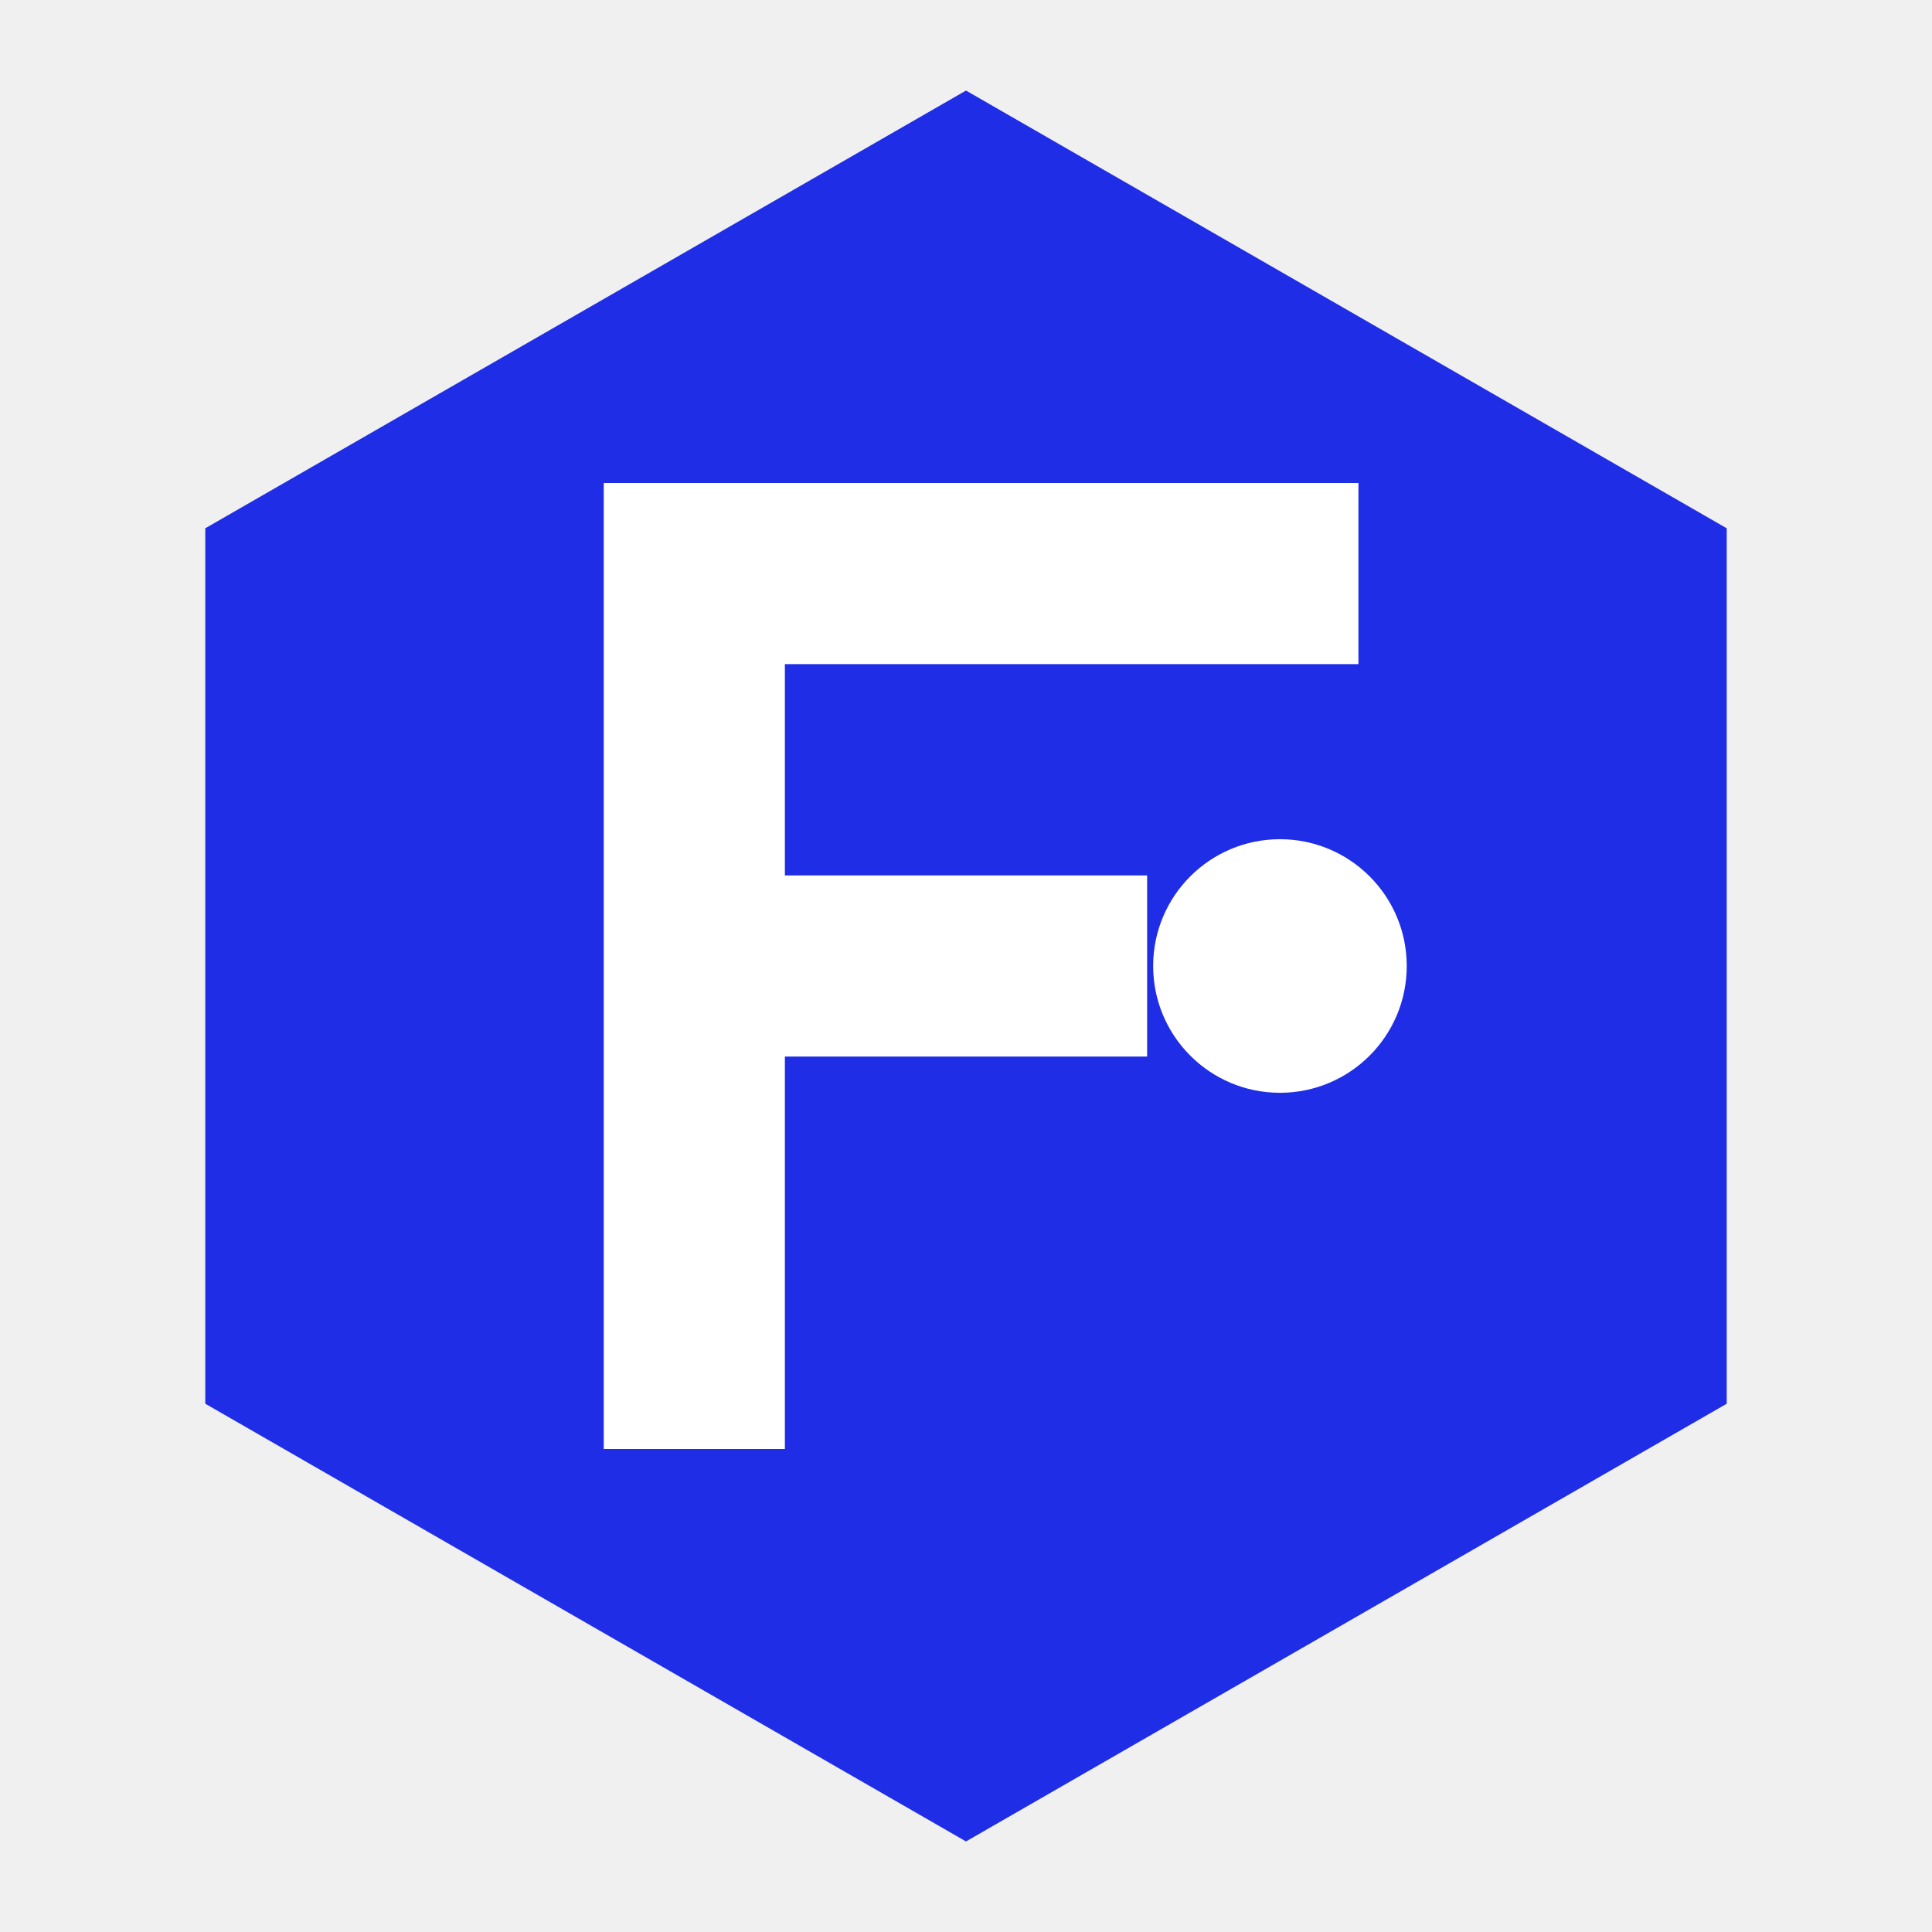
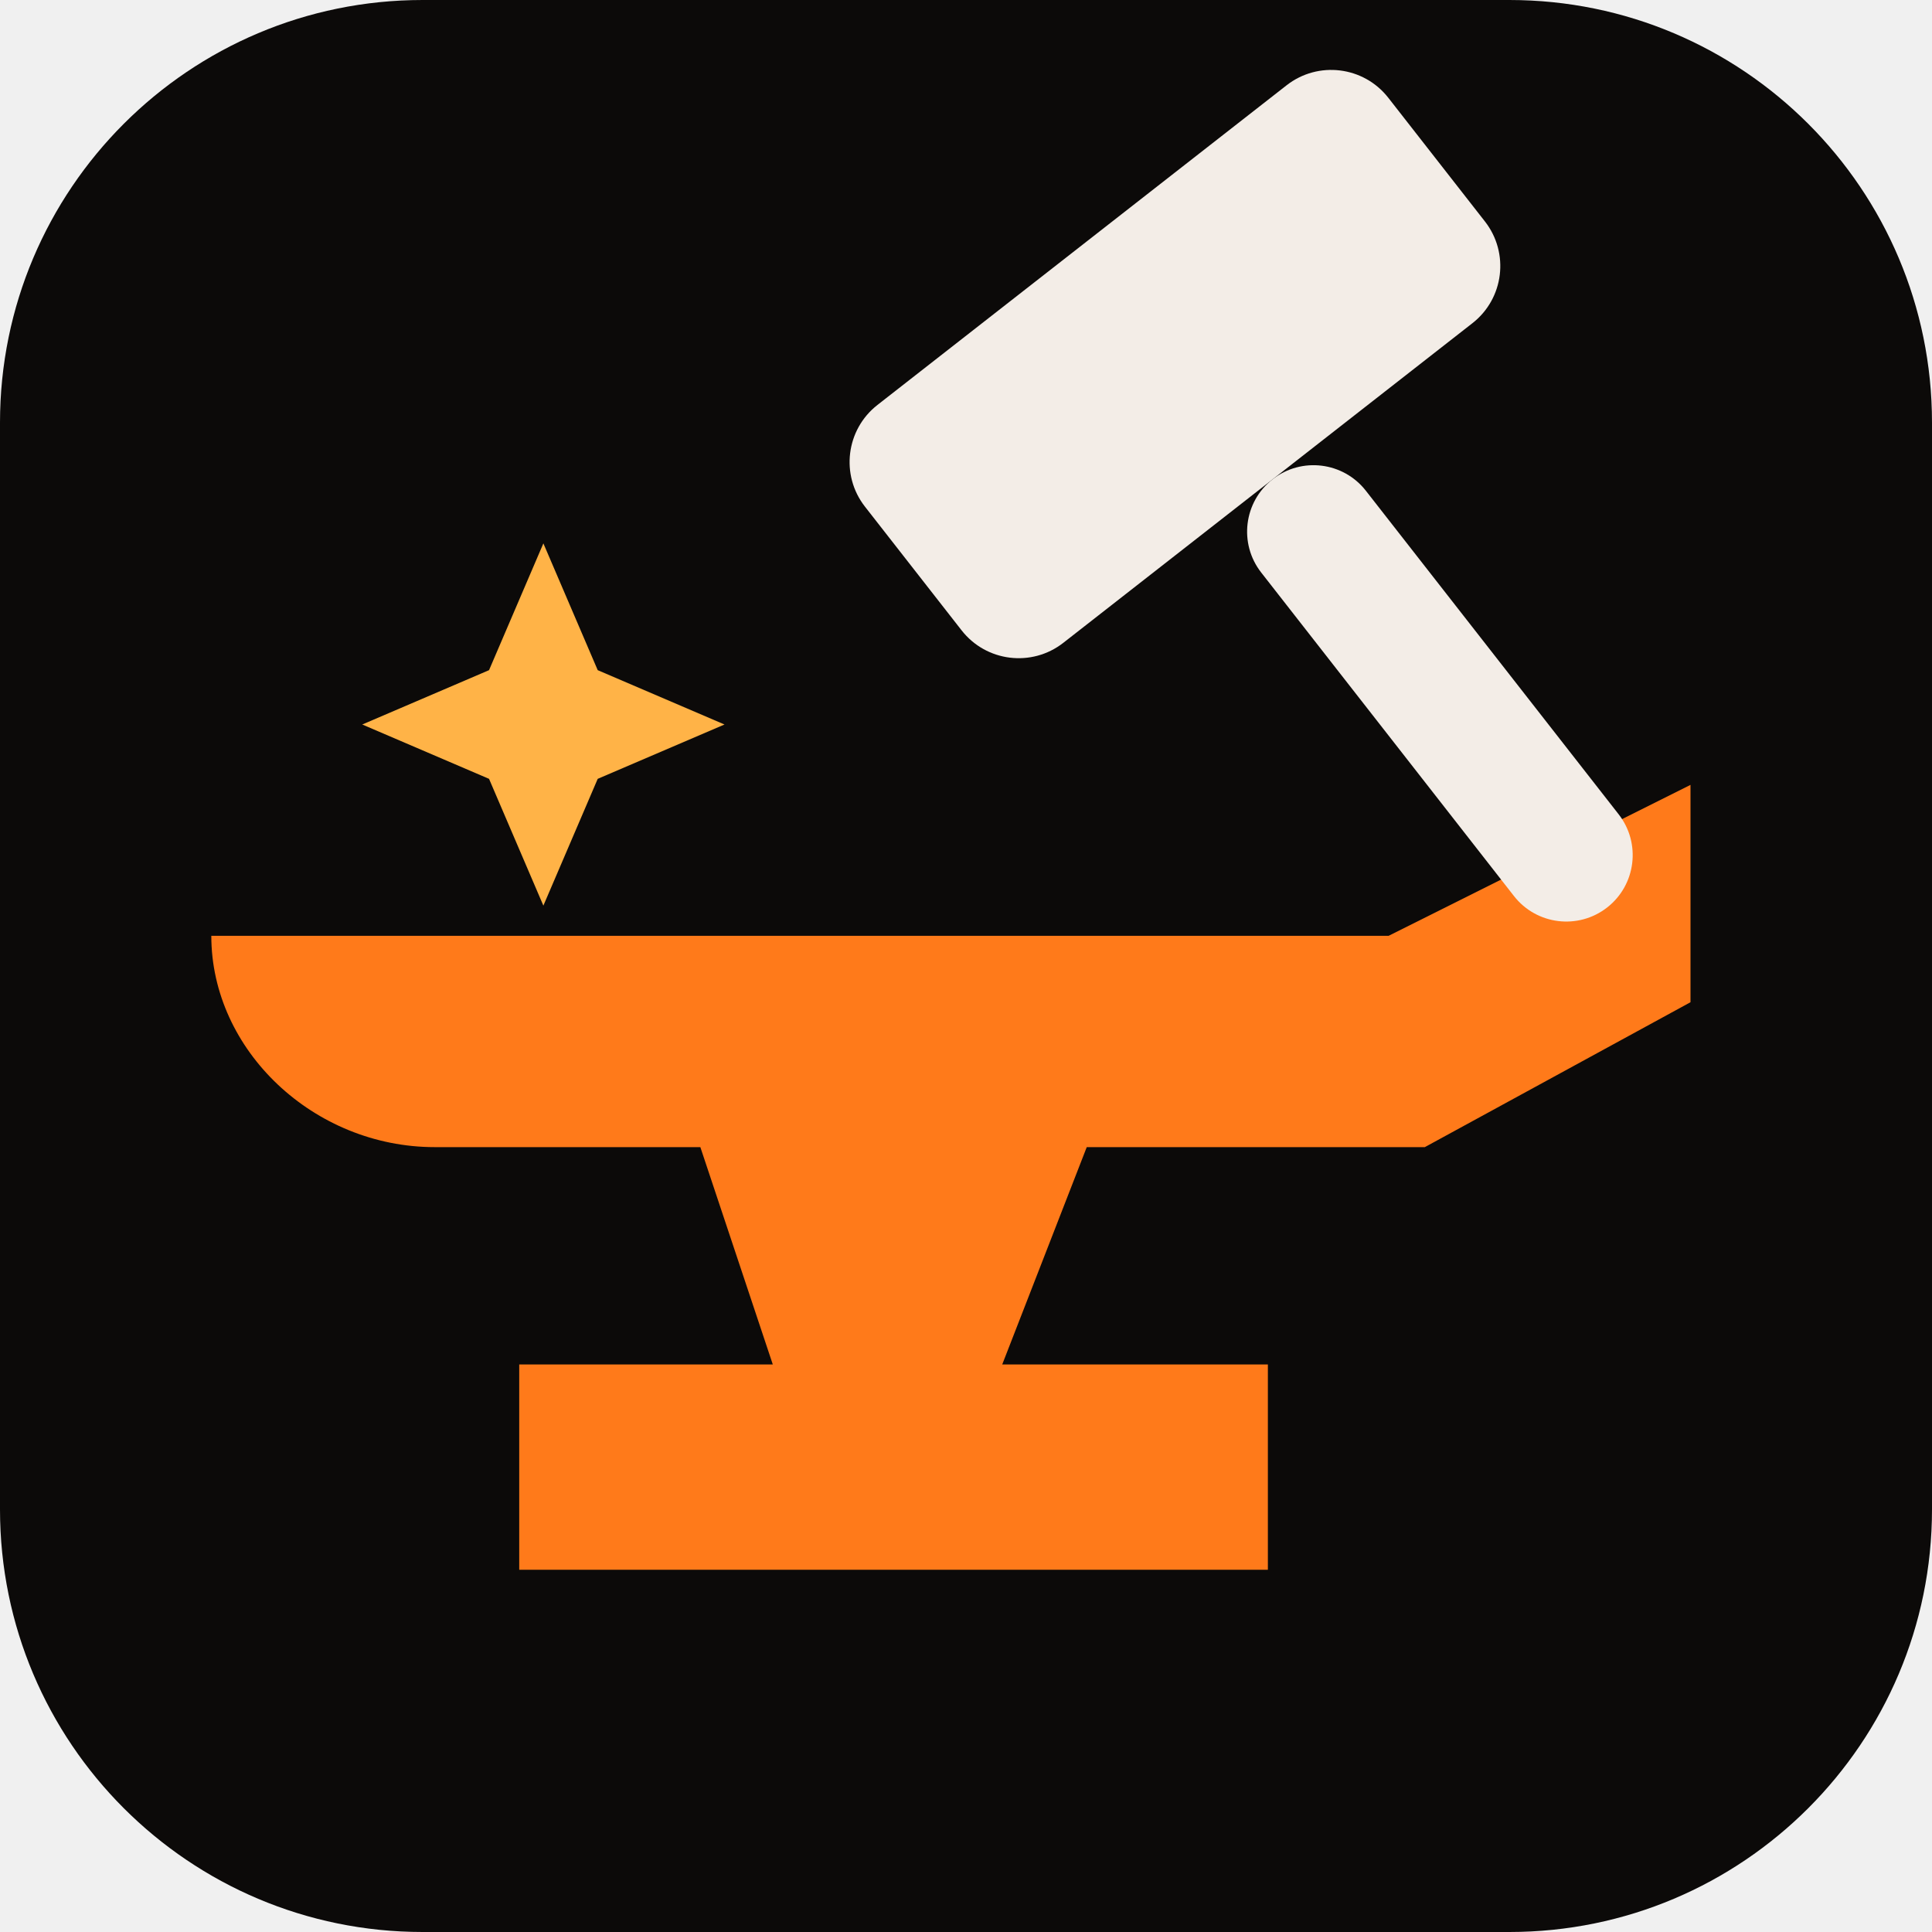
<svg xmlns="http://www.w3.org/2000/svg" viewBox="0 0 32 32">
-   <path d="M16 1.5 28.6 8.75v14.5L16 30.5 3.4 23.25V8.75Z" fill="#1f2de6" />
-   <path d="M11.5 22.5v-13h9.5M11.5 16h6" fill="none" stroke="#fff" stroke-width="3" stroke-linecap="square" />
-   <circle cx="21.2" cy="16" r="2.1" fill="#fff" />
+   <rect width="32" height="32" rx="7" fill="#0c0a09" />
+   <path d="M3.5 15.5h19.5l5-2.5v3.6l-4.4 2.4H18l-1.4 3.6H21v3.4H8.6V22.6h4.2L11.6 19H7.2c-2 0-3.7-1.6-3.7-3.5Z" fill="#ff7a1a" />
+   <g transform="rotate(-38 21 8)" fill="#f3ede7">
+     <rect x="15.5" y="3" width="11" height="5" rx="1.2" />
+     <rect x="20" y="8" width="2.2" height="9" rx="1.1" />
+   </g>
+   <path d="m9 9 .9 2.1L12 12l-2.1.9L9 15l-.9-2.1L6 12l2.1-.9Z" fill="#ffb347" />
</svg>
